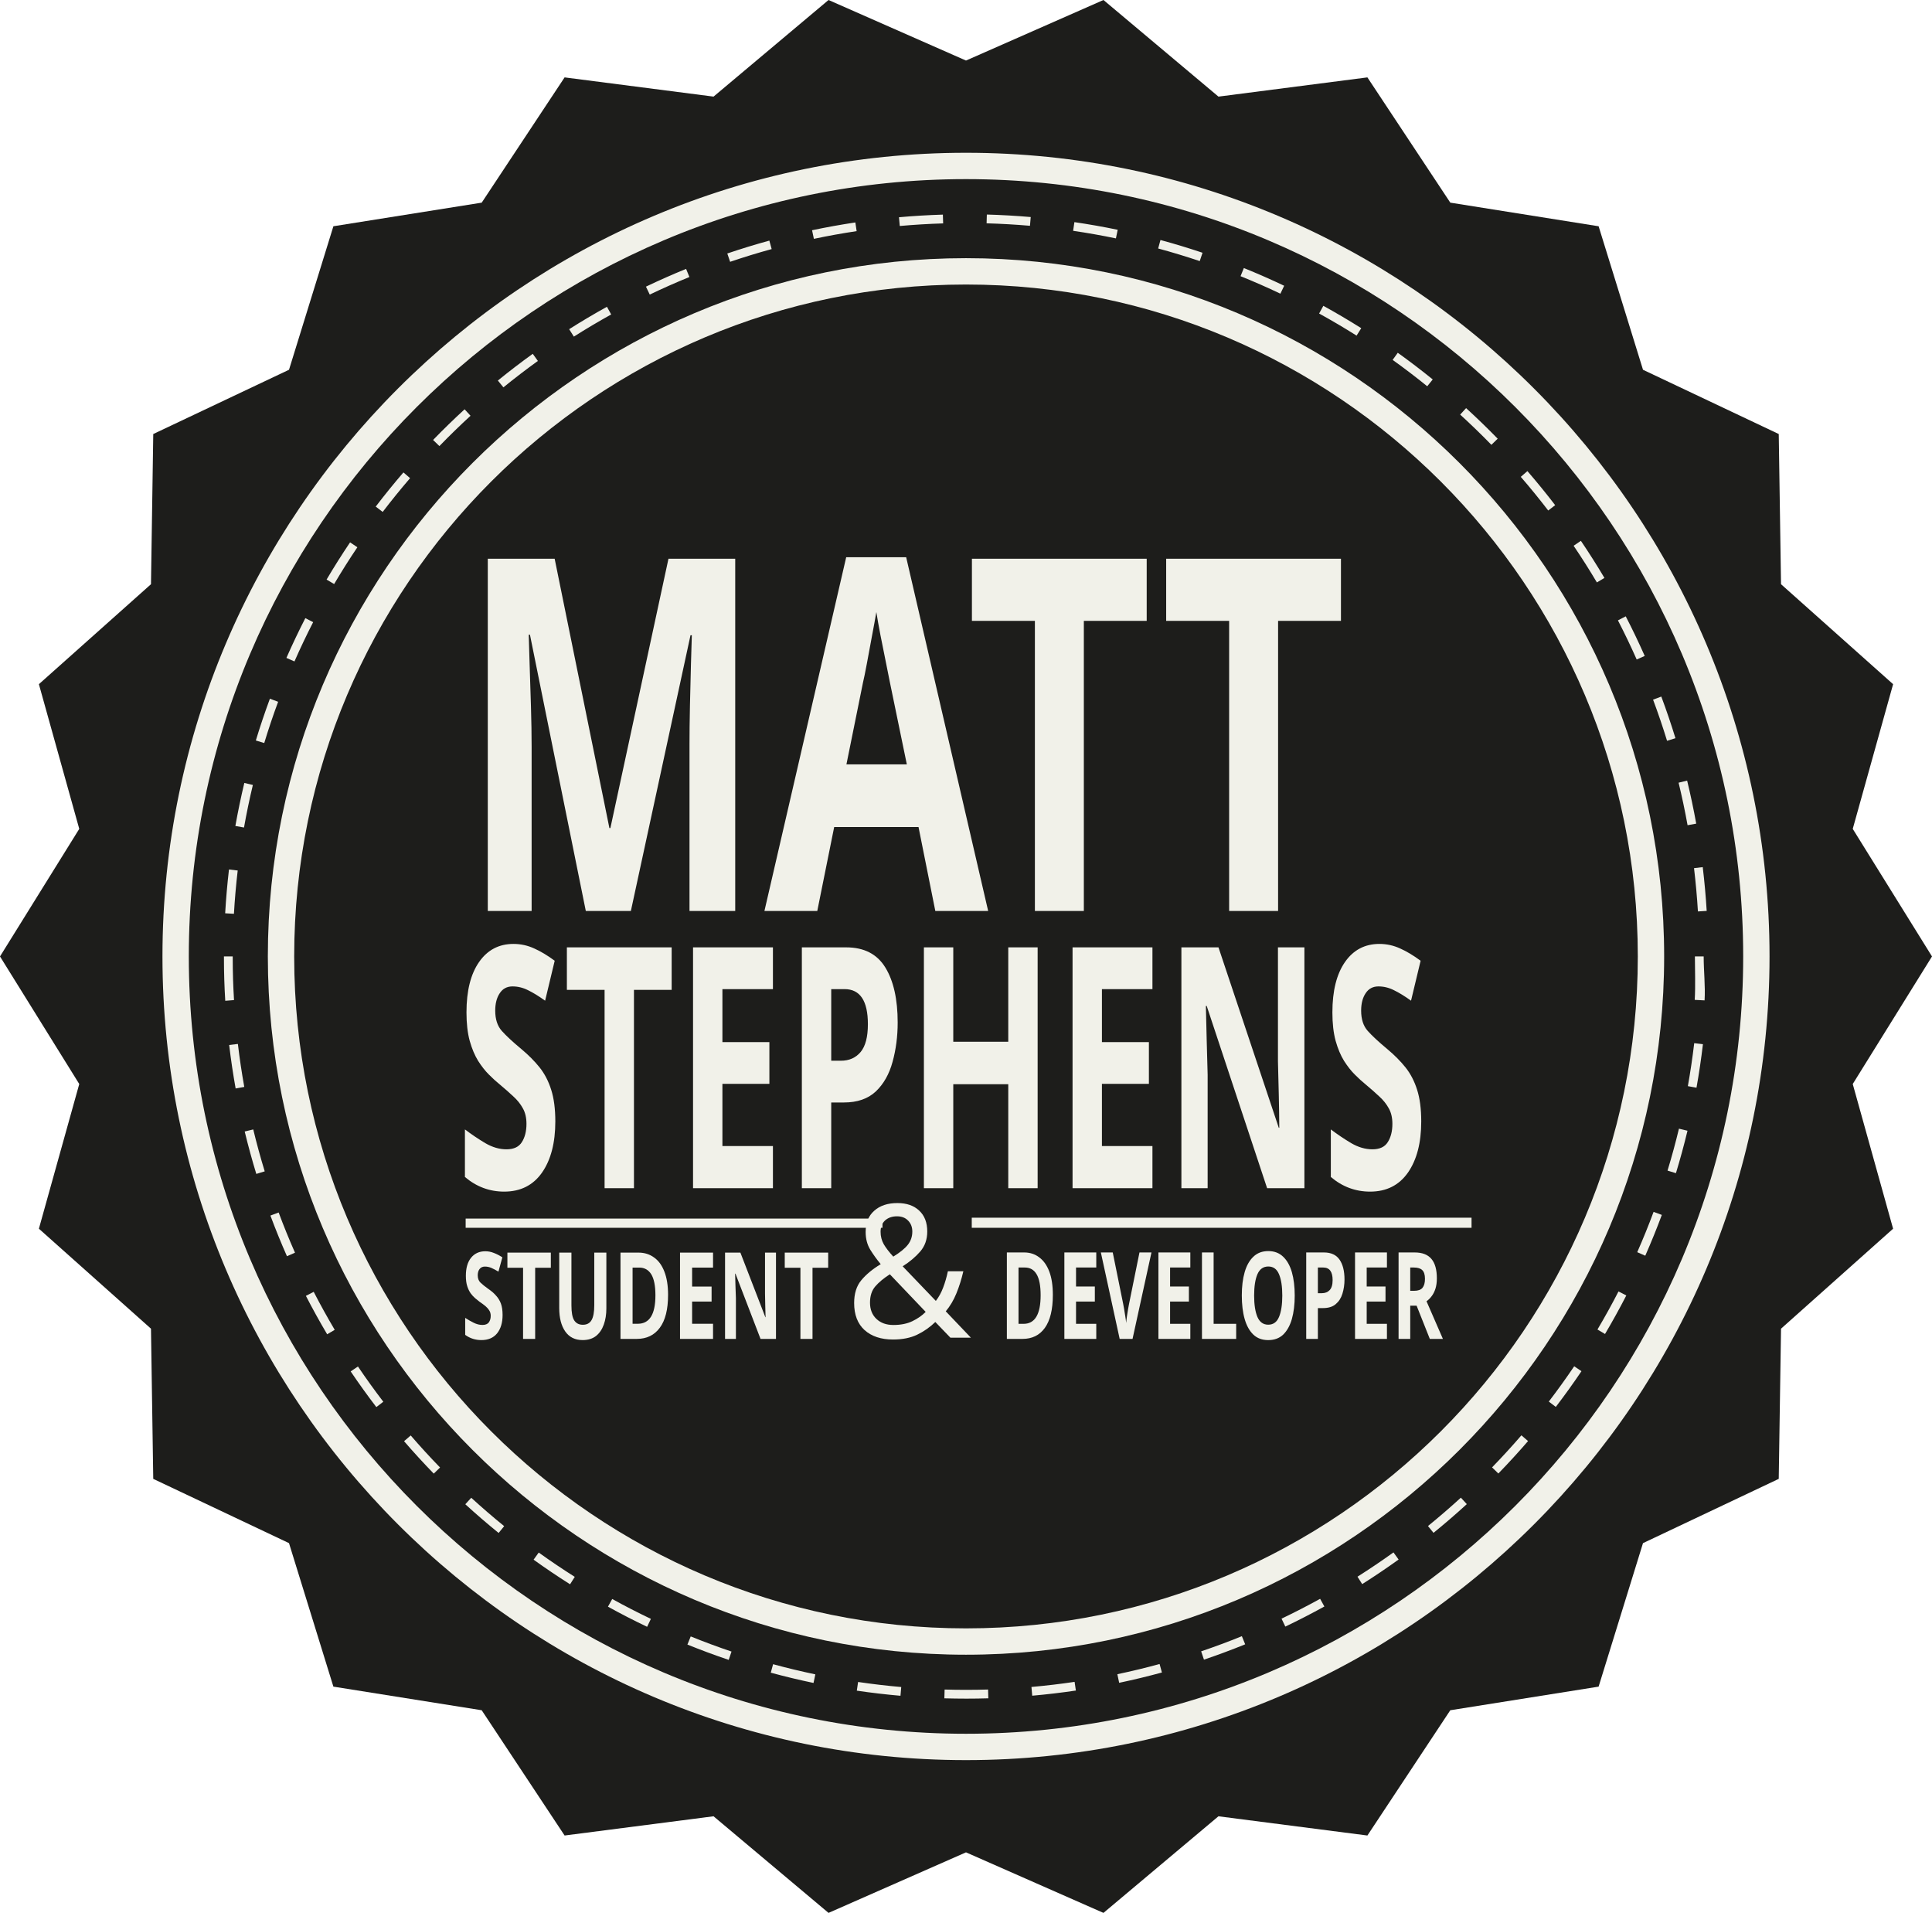
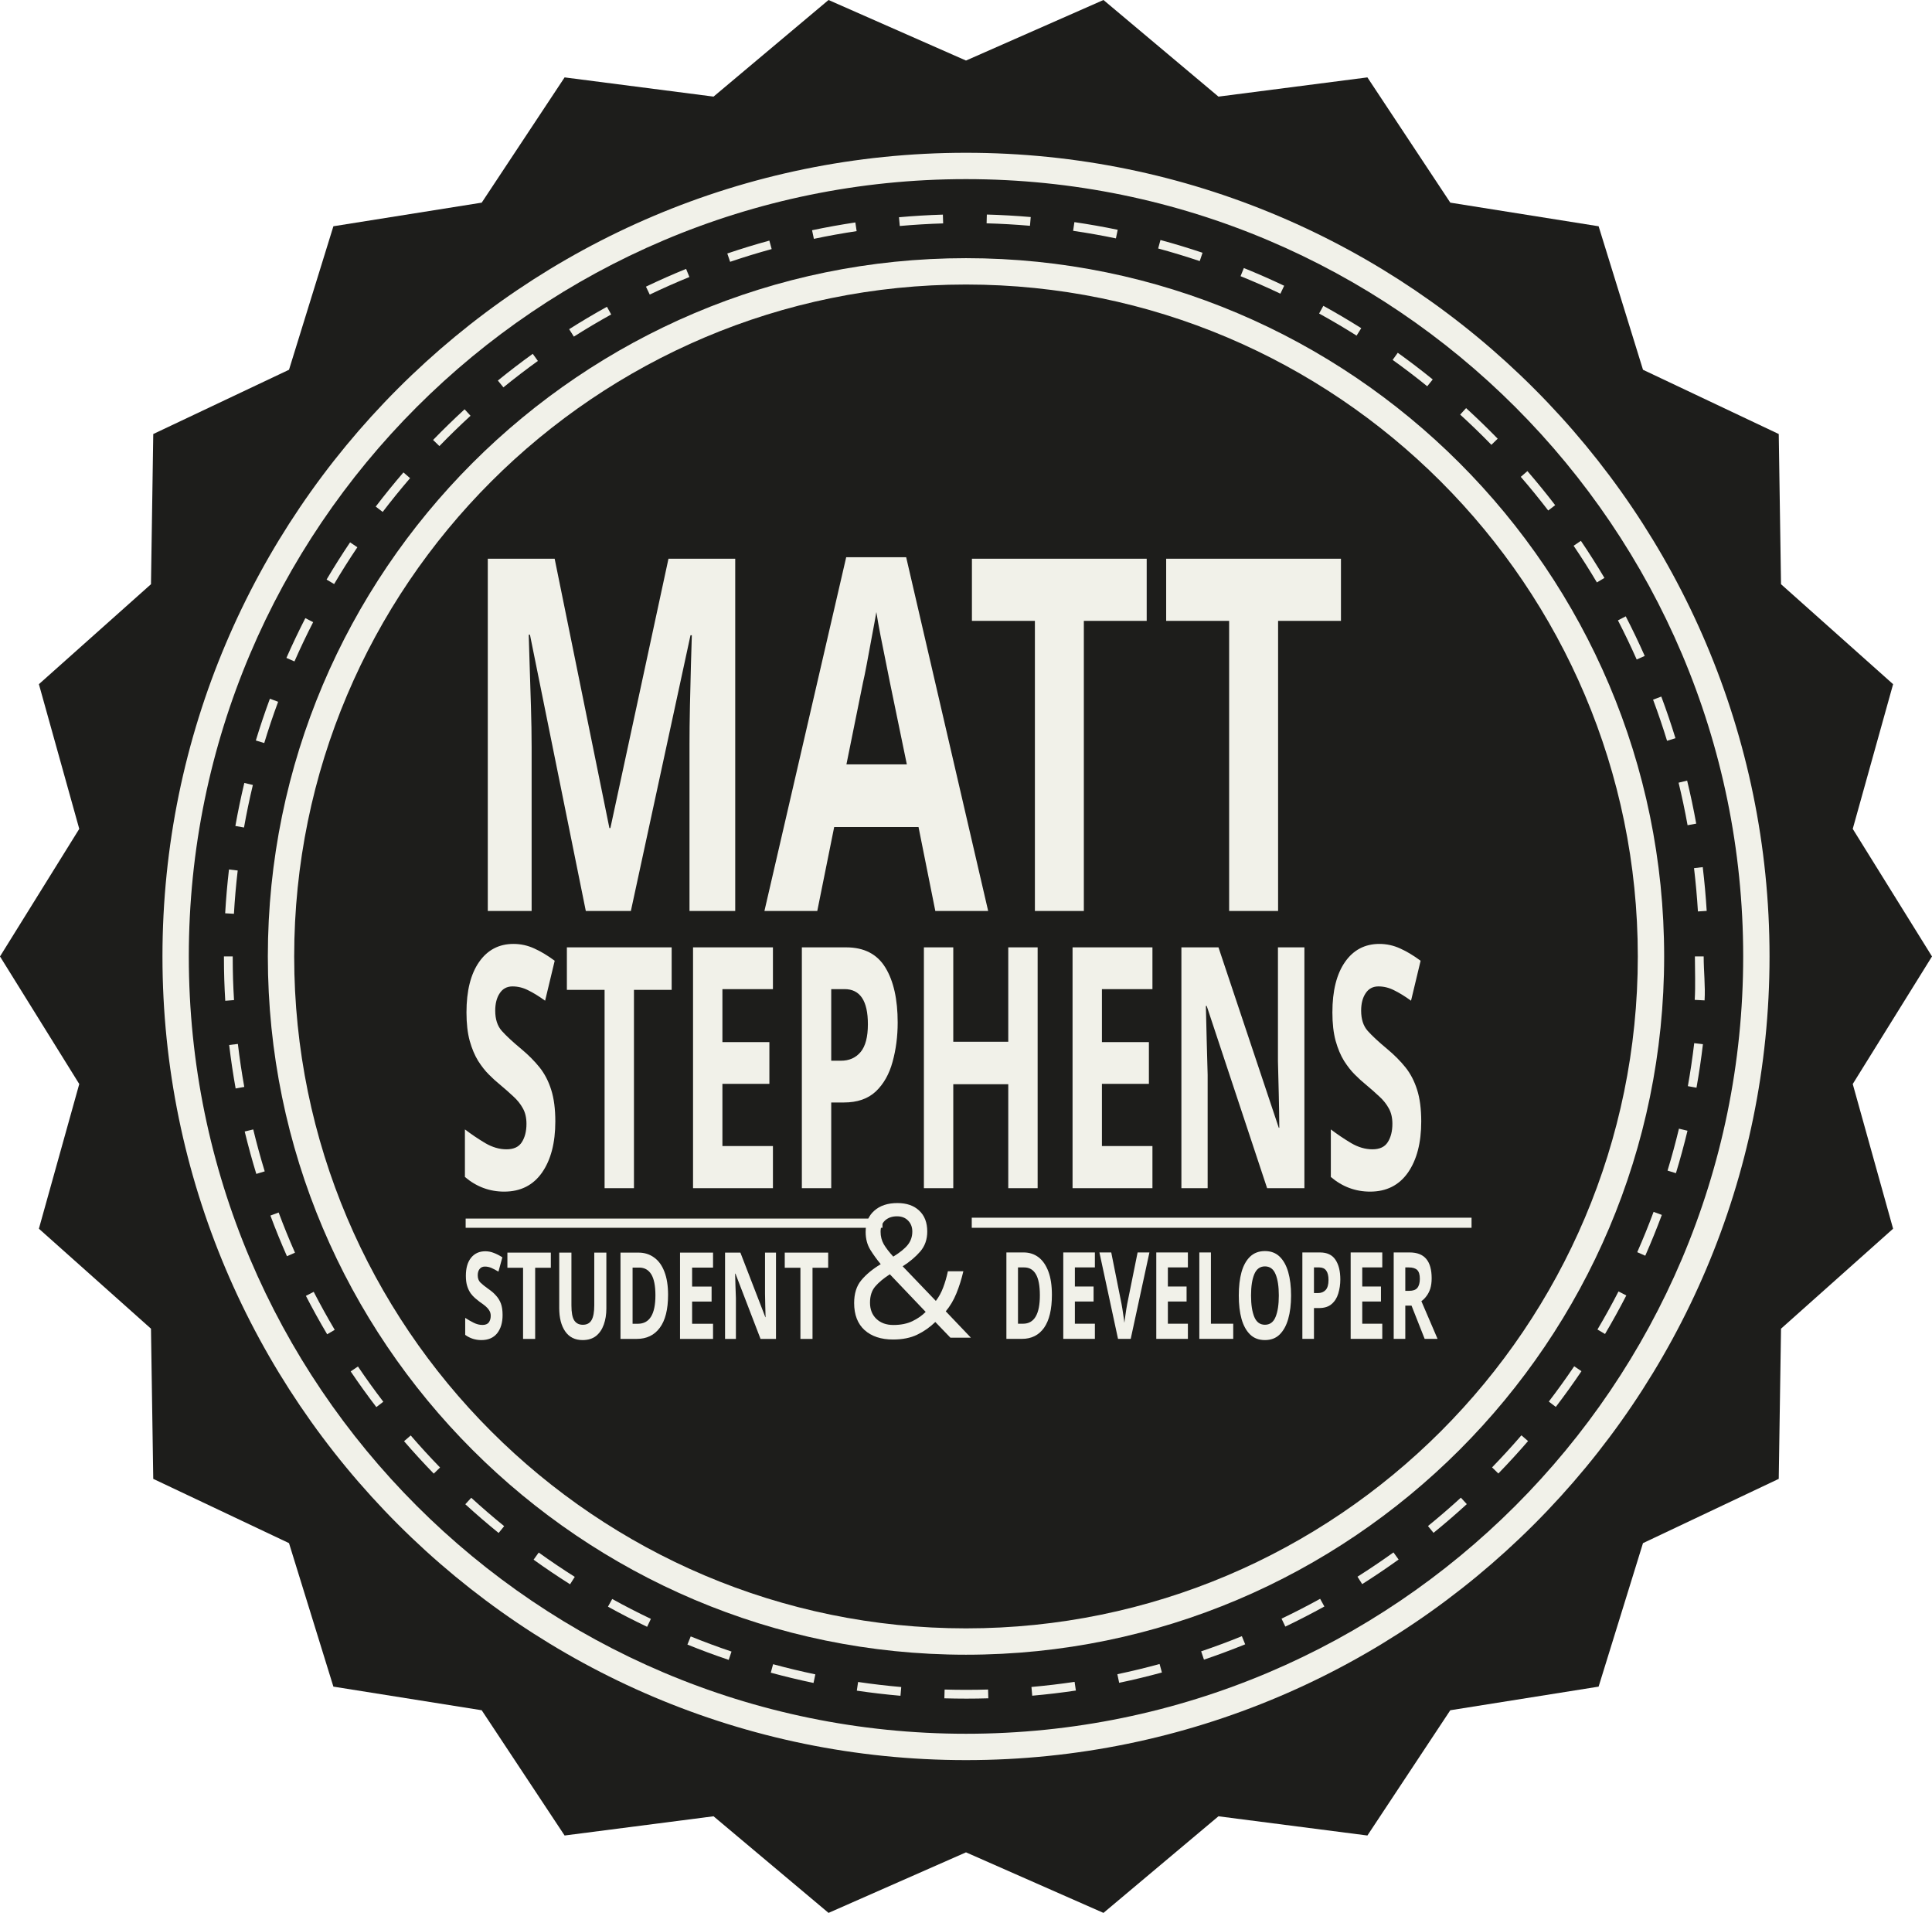
<svg xmlns="http://www.w3.org/2000/svg" width="220" height="217.788" id="svg6552" version="1.1">
  <defs id="defs6554" />
  <g id="layer1" transform="translate(-5.71429,-3.46818)">
    <polygon transform="translate(-660.2857,-115.6378)" points="776,330 760.347,336.894 747.252,325.894 730.292,328.083 720.852,313.822 703.963,311.133 698.909,294.795 683.451,287.479 683.192,270.38 670.429,258.997 675.025,242.524 666,228 675.025,213.476 670.429,197.002 683.192,185.62 683.452,168.521 698.91,161.204 703.964,144.866 720.853,142.178 730.292,127.917 747.253,130.105 760.347,119.106 776,126 791.653,119.106 804.748,130.106 821.708,127.917 831.148,142.178 848.037,144.867 853.091,161.205 868.549,168.521 868.808,185.62 881.571,197.003 876.975,213.476 886,228 876.975,242.524 881.57,258.998 868.808,270.38 868.548,287.479 853.09,294.796 848.036,311.134 831.147,313.822 821.708,328.083 804.747,325.895 791.653,336.894 " id="polygon5613" style="fill:#1d1d1b" />
    <path style="fill:#f1f1e9" d="m 115.714,203.862 c -50.453,0 -91.5,-41.047 -91.5,-91.5 0,-50.453 41.047,-91.5 91.5,-91.5 50.453,0 91.5,41.047 91.5,91.5 0,50.453 -41.047,91.5 -91.5,91.5 z m 0,-180 c -48.799,0 -88.5,39.701 -88.5,88.5 0,48.799 39.701,88.5 88.5,88.5 48.799,0 88.5,-39.701 88.5,-88.5 0,-48.799 -39.701,-88.5 -88.5,-88.5 z" id="path5615" />
    <path style="fill:#f1f1e9" d="m 115.714,191.862 c -43.837,0 -79.5,-35.664 -79.5,-79.5 0,-43.836 35.663,-79.5 79.5,-79.5 43.837,0 79.5,35.664 79.5,79.5 0,43.836 -35.663,79.5 -79.5,79.5 z m 0,-156 c -42.183,0 -76.5,34.318 -76.5,76.5 0,42.182 34.317,76.5 76.5,76.5 42.183,0 76.5,-34.318 76.5,-76.5 0,-42.182 -34.317,-76.5 -76.5,-76.5 z" id="path5617" />
    <path style="fill:#f1f1e9" d="m 115.762,196.862 c -0.837,-0.002 -1.678,-0.012 -2.512,-0.035 l 0.029,-1 c 0.824,0.023 1.641,0.036 2.482,0.035 0.826,0 1.647,-0.013 2.467,-0.037 l 0.029,1 c -0.828,0.024 -1.659,0.037 -2.495,0.037 z m -7.509,-0.325 c -1.655,-0.145 -3.328,-0.341 -4.972,-0.583 l 0.146,-0.989 c 1.624,0.239 3.276,0.433 4.913,0.576 l -0.087,0.996 z m 15.002,-0.008 -0.088,-0.996 c 1.637,-0.145 3.289,-0.34 4.913,-0.581 l 0.146,0.989 c -1.642,0.244 -3.315,0.442 -4.971,0.588 z m -24.903,-1.453 c -1.632,-0.341 -3.27,-0.734 -4.867,-1.169 l 0.262,-0.965 c 1.58,0.43 3.198,0.819 4.811,1.156 l -0.206,0.978 z m 34.803,-0.016 -0.205,-0.979 c 1.604,-0.337 3.223,-0.728 4.809,-1.16 l 0.264,0.965 c -1.606,0.438 -3.243,0.833 -4.868,1.174 z m -44.462,-2.61 c -1.576,-0.531 -3.158,-1.118 -4.701,-1.744 l 0.375,-0.927 c 1.525,0.619 3.089,1.198 4.646,1.724 l -0.32,0.947 z m 54.119,-0.026 -0.32,-0.947 c 1.555,-0.526 3.114,-1.106 4.636,-1.725 l 0.377,0.927 c -1.541,0.625 -3.12,1.212 -4.693,1.745 z m -63.409,-3.74 c -1.511,-0.72 -3.011,-1.49 -4.459,-2.291 l 0.484,-0.875 c 1.431,0.791 2.912,1.552 4.404,2.263 l -0.429,0.903 z m 72.674,-0.025 -0.432,-0.902 c 1.48,-0.708 2.959,-1.468 4.394,-2.26 l 0.484,0.875 c -1.453,0.802 -2.948,1.572 -4.446,2.287 z m -81.448,-4.816 c -1.406,-0.889 -2.804,-1.832 -4.153,-2.801 l 0.584,-0.812 c 1.333,0.958 2.714,1.89 4.104,2.768 l -0.535,0.845 z m 90.2,-0.019 -0.535,-0.845 c 1.394,-0.883 2.772,-1.813 4.098,-2.766 l 0.584,0.812 c -1.341,0.964 -2.737,1.906 -4.147,2.799 z m -98.335,-5.823 c -1.291,-1.048 -2.567,-2.148 -3.794,-3.27 l 0.676,-0.738 c 1.211,1.108 2.473,2.195 3.749,3.231 l -0.631,0.777 z m 106.457,-0.014 -0.631,-0.776 c 1.274,-1.035 2.534,-2.122 3.746,-3.23 l 0.676,0.737 c -1.226,1.121 -2.502,2.221 -3.791,3.269 z m -113.844,-6.743 c -1.161,-1.194 -2.299,-2.437 -3.382,-3.692 l 0.758,-0.653 c 1.069,1.241 2.193,2.468 3.341,3.648 l -0.717,0.697 z m 121.228,-0.014 -0.717,-0.696 c 1.144,-1.179 2.268,-2.407 3.341,-3.65 l 0.758,0.653 c -1.087,1.258 -2.224,2.5 -3.382,3.693 z m -127.767,-7.561 c -1.007,-1.316 -1.99,-2.683 -2.922,-4.062 l 0.828,-0.56 c 0.921,1.363 1.894,2.713 2.889,4.014 l -0.795,0.608 z m 134.307,-0.02 -0.795,-0.607 c 0.998,-1.305 1.971,-2.657 2.891,-4.02 l 0.828,0.56 c -0.931,1.379 -1.914,2.747 -2.924,4.067 z m -139.906,-8.268 c -0.846,-1.427 -1.66,-2.899 -2.422,-4.376 l 0.889,-0.458 c 0.753,1.46 1.558,2.915 2.393,4.325 l -0.86,0.509 z m 145.512,-0.034 -0.861,-0.51 c 0.84,-1.418 1.646,-2.876 2.396,-4.335 l 0.889,0.457 c -0.76,1.477 -1.576,2.953 -2.424,4.388 z m -150.09,-8.853 c -0.674,-1.524 -1.308,-3.082 -1.884,-4.63 l 0.938,-0.349 c 0.569,1.53 1.195,3.069 1.86,4.574 l -0.914,0.405 z m 154.672,-0.059 -0.914,-0.403 c 0.667,-1.513 1.294,-3.058 1.863,-4.591 l 0.938,0.348 c -0.577,1.552 -1.212,3.115 -1.887,4.646 z m -158.163,-9.313 c -0.486,-1.592 -0.931,-3.217 -1.321,-4.829 l 0.973,-0.235 c 0.385,1.594 0.824,3.199 1.306,4.772 l -0.958,0.292 z m 161.656,-0.086 -0.957,-0.291 c 0.479,-1.574 0.917,-3.18 1.3,-4.774 l 0.973,0.234 c -0.389,1.613 -0.832,3.239 -1.316,4.831 z m -164.009,-9.642 c -0.294,-1.637 -0.542,-3.303 -0.737,-4.952 l 0.992,-0.118 c 0.193,1.629 0.438,3.275 0.729,4.893 l -0.984,0.177 z m 166.35,-0.089 -0.984,-0.176 c 0.288,-1.612 0.531,-3.258 0.725,-4.894 l 0.992,0.117 c -0.195,1.656 -0.442,3.322 -0.733,4.953 z m -167.532,-9.893 c -0.099,-1.659 -0.149,-3.05 -0.151,-5.05 h 1 c 0.002,2 0.052,3.328 0.149,4.968 l -0.998,0.082 z m 168.453,-0.047 -1.123,-0.059 c 0.096,-1.634 0.02,-3.297 0.02,-4.945 l 0,0 h 1 l 0,0 c -0.001,1.668 0.2,3.352 0.103,5.004 z m -167.465,-9.859 -0.998,-0.058 c 0.095,-1.652 0.24,-3.33 0.433,-4.986 l 0.994,0.115 c -0.191,1.638 -0.336,3.296 -0.429,4.929 z m 166.707,-0.268 c -0.101,-1.643 -0.25,-3.301 -0.444,-4.927 l 0.992,-0.119 c 0.197,1.646 0.349,3.323 0.45,4.985 l -0.998,0.061 z m -165.56,-9.555 -0.984,-0.175 c 0.289,-1.628 0.632,-3.277 1.02,-4.901 l 0.973,0.232 c -0.384,1.605 -0.724,3.234 -1.009,4.844 z m 164.381,-0.263 c -0.291,-1.614 -0.636,-3.243 -1.023,-4.84 l 0.973,-0.236 c 0.392,1.617 0.74,3.265 1.035,4.898 l -0.985,0.178 z m -162.077,-9.355 -0.957,-0.29 c 0.482,-1.588 1.021,-3.188 1.601,-4.755 l 0.938,0.347 c -0.574,1.548 -1.106,3.129 -1.582,4.698 z m 159.74,-0.256 c -0.477,-1.559 -1.013,-3.134 -1.592,-4.683 l 0.938,-0.351 c 0.586,1.568 1.128,3.163 1.611,4.741 l -0.957,0.293 z m -156.299,-9.035 -0.916,-0.402 c 0.668,-1.517 1.393,-3.04 2.154,-4.527 l 0.891,0.456 c -0.754,1.47 -1.47,2.975 -2.129,4.473 z m 152.842,-0.22 c -0.664,-1.498 -1.383,-2.997 -2.136,-4.455 l 0.889,-0.459 c 0.763,1.476 1.489,2.993 2.161,4.509 l -0.914,0.405 z m -148.323,-8.591 -0.861,-0.509 c 0.848,-1.435 1.748,-2.861 2.675,-4.237 l 0.83,0.559 c -0.918,1.359 -1.806,2.768 -2.644,4.187 z m 143.79,-0.185 c -0.838,-1.411 -1.729,-2.815 -2.649,-4.174 l 0.828,-0.561 c 0.932,1.375 1.834,2.797 2.681,4.224 l -0.86,0.511 z m -138.261,-8.026 -0.795,-0.606 c 1.009,-1.322 2.07,-2.63 3.155,-3.891 l 0.758,0.652 c -1.072,1.246 -2.121,2.539 -3.118,3.845 z m 132.719,-0.16 c -0.999,-1.303 -2.05,-2.593 -3.124,-3.834 l 0.756,-0.654 c 1.087,1.256 2.15,2.562 3.161,3.88 l -0.793,0.608 z m -126.263,-7.337 -0.719,-0.696 c 1.157,-1.193 2.364,-2.368 3.589,-3.491 l 0.676,0.736 c -1.21,1.111 -2.403,2.271 -3.546,3.451 z m 119.793,-0.142 c -1.148,-1.18 -2.345,-2.338 -3.555,-3.442 l 0.674,-0.738 c 1.225,1.117 2.435,2.289 3.598,3.482 l -0.717,0.698 z m -112.504,-6.543 -0.631,-0.775 c 1.286,-1.047 2.622,-2.071 3.973,-3.044 l 0.584,0.812 c -1.334,0.96 -2.654,1.972 -3.926,3.007 z m 105.197,-0.125 c -1.278,-1.036 -2.603,-2.045 -3.937,-3.001 l 0.582,-0.812 c 1.35,0.967 2.69,1.989 3.983,3.037 l -0.628,0.776 z m -97.175,-5.652 -0.535,-0.845 c 1.401,-0.889 2.85,-1.748 4.302,-2.553 l 0.484,0.875 c -1.436,0.796 -2.866,1.644 -4.251,2.523 z m 89.13,-0.114 c -1.393,-0.878 -2.827,-1.724 -4.266,-2.516 l 0.482,-0.876 c 1.455,0.801 2.907,1.658 4.316,2.546 l -0.532,0.846 z m -80.488,-4.673 -0.432,-0.902 c 1.492,-0.714 3.03,-1.395 4.571,-2.023 l 0.377,0.926 c -1.522,0.62 -3.041,1.293 -4.516,1.999 z m 71.813,-0.101 c -1.488,-0.708 -3.015,-1.378 -4.536,-1.993 l 0.375,-0.927 c 1.54,0.622 3.084,1.3 4.591,2.017 l -0.43,0.903 z m -62.66,-3.629 -0.322,-0.947 c 1.576,-0.535 3.187,-1.028 4.788,-1.467 l 0.264,0.965 c -1.583,0.432 -3.174,0.92 -4.73,1.449 z m 53.475,-0.082 c -1.56,-0.524 -3.152,-1.007 -4.734,-1.436 l 0.262,-0.965 c 1.601,0.433 3.213,0.922 4.791,1.452 l -0.319,0.949 z m -43.938,-2.533 -0.207,-0.979 c 1.624,-0.342 3.282,-0.641 4.928,-0.888 l 0.148,0.989 c -1.627,0.245 -3.265,0.539 -4.869,0.878 z m 34.393,-0.052 c -1.609,-0.334 -3.248,-0.624 -4.872,-0.862 l 0.145,-0.989 c 1.644,0.241 3.303,0.534 4.931,0.872 l -0.204,0.979 z m -24.612,-1.411 -0.09,-0.996 c 1.653,-0.148 3.335,-0.249 4.998,-0.299 l 0.031,1 c -1.644,0.049 -3.306,0.149 -4.939,0.295 z m 14.826,-0.023 c -1.635,-0.141 -3.296,-0.236 -4.939,-0.281 l 0.027,-1 c 1.663,0.046 3.345,0.142 4.998,0.285 l -0.086,0.996 z" id="path5619" />
    <text xml:space="preserve" style="font-size:45.54px;font-style:normal;font-variant:normal;font-weight:normal;font-stretch:normal;line-height:125%;letter-spacing:0px;word-spacing:0px;fill:#333;fill-opacity:1;stroke:none;font-family:Lucida Sans Typewriter;-inkscape-font-specification:Lucida Sans Typewriter" x="71.459" y="86.906" id="text6594" transform="scale(0.8108036,1.233344)">
      <tspan id="tspan6596" x="71.459" y="86.906" style="font-style:normal;font-variant:normal;font-weight:600;font-stretch:normal;fill:#f1f1e9;font-family:Lucida Bright;-inkscape-font-specification:Lucida Bright Semi-Bold">MATT</tspan>
    </text>
    <text xml:space="preserve" style="font-size:29.152px;font-style:normal;font-variant:normal;font-weight:normal;font-stretch:normal;line-height:125%;letter-spacing:0px;word-spacing:0px;fill:#f1f1e9;fill-opacity:1;stroke:none;font-family:Lucida Sans Typewriter;-inkscape-font-specification:Lucida Sans Typewriter" x="75.928" y="105.315" id="text6598" transform="scale(0.7590579,1.317423)">
      <tspan id="tspan6600" x="75.928" y="105.315" style="font-style:normal;font-variant:normal;font-weight:bold;font-stretch:normal;font-family:Lucida Bright;-inkscape-font-specification:Lucida Bright">STEPHENS</tspan>
    </text>
    <text xml:space="preserve" style="font-size:44.914px;font-style:normal;font-variant:normal;font-weight:normal;font-stretch:normal;line-height:125%;letter-spacing:0px;word-spacing:0px;fill:#f1f1e9;fill-opacity:1;stroke:none;font-family:Lucida Bright;-inkscape-font-specification:Lucida Bright" x="71.419" y="127.192" id="text6620" transform="scale(0.8158463,1.225721)">
      <tspan id="tspan6622" x="71.419" y="127.192" style="font-size:11.228px;font-weight:bold">STUDENT</tspan>
    </text>
-     <text xml:space="preserve" style="font-size:36.804px;font-style:normal;font-variant:normal;font-weight:normal;font-stretch:normal;line-height:125%;letter-spacing:0px;word-spacing:0px;fill:#333;fill-opacity:1;stroke:none;font-family:Lucida Bright;-inkscape-font-specification:Lucida Bright" x="149.138" y="124.99" id="text6624" transform="scale(0.8017168,1.247323)">
-       <tspan id="tspan6626" x="149.138" y="124.99" style="font-size:11.041px;font-weight:bold;fill:#f1f1e9">DEVELOPER</tspan>
+     <text xml:space="preserve" style="font-size:36.596px;font-style:normal;font-variant:normal;font-weight:normal;font-stretch:normal;line-height:125%;letter-spacing:0px;word-spacing:0px;fill:#333333;fill-opacity:1;stroke:none;font-family:Lucida Bright;-inkscape-font-specification:Lucida Bright" x="149.942" y="124.282" id="text6624" transform="scale(0.7971759,1.254428)">
+       <tspan id="tspan6626" x="149.942" y="124.282" style="font-size:10.979px;font-weight:bold;fill:#f1f1e9">DEVELOPER</tspan>
    </text>
    <text xml:space="preserve" style="font-size:23.013px;font-style:normal;font-variant:normal;font-weight:normal;font-stretch:normal;line-height:125%;letter-spacing:0px;word-spacing:0px;fill:#333;fill-opacity:1;stroke:none;font-family:Lucida Sans Typewriter;-inkscape-font-specification:Lucida Sans Typewriter" x="105.802" y="150.082" id="text6628" transform="scale(0.9634923,1.037891)">
      <tspan id="tspan6630" x="105.802" y="150.082" style="font-size:20.37px;font-style:normal;font-variant:normal;font-weight:normal;font-stretch:normal;fill:#f1f1e9;font-family:Lucida Calligraphy;-inkscape-font-specification:Lucida Calligraphy">&amp;</tspan>
    </text>
    <path style="fill:none;stroke:#f1f1e9;stroke-width:1.05px;stroke-linecap:butt;stroke-linejoin:miter;stroke-opacity:1" d="m 58.739,142.731 47.464,0" id="path7170" />
    <path style="fill:none;stroke:#f1f1e9;stroke-width:1.15px;stroke-linecap:butt;stroke-linejoin:miter;stroke-opacity:1" d="m 116.37,142.681 56.911,0" id="path7170-7" />
  </g>
</svg>
